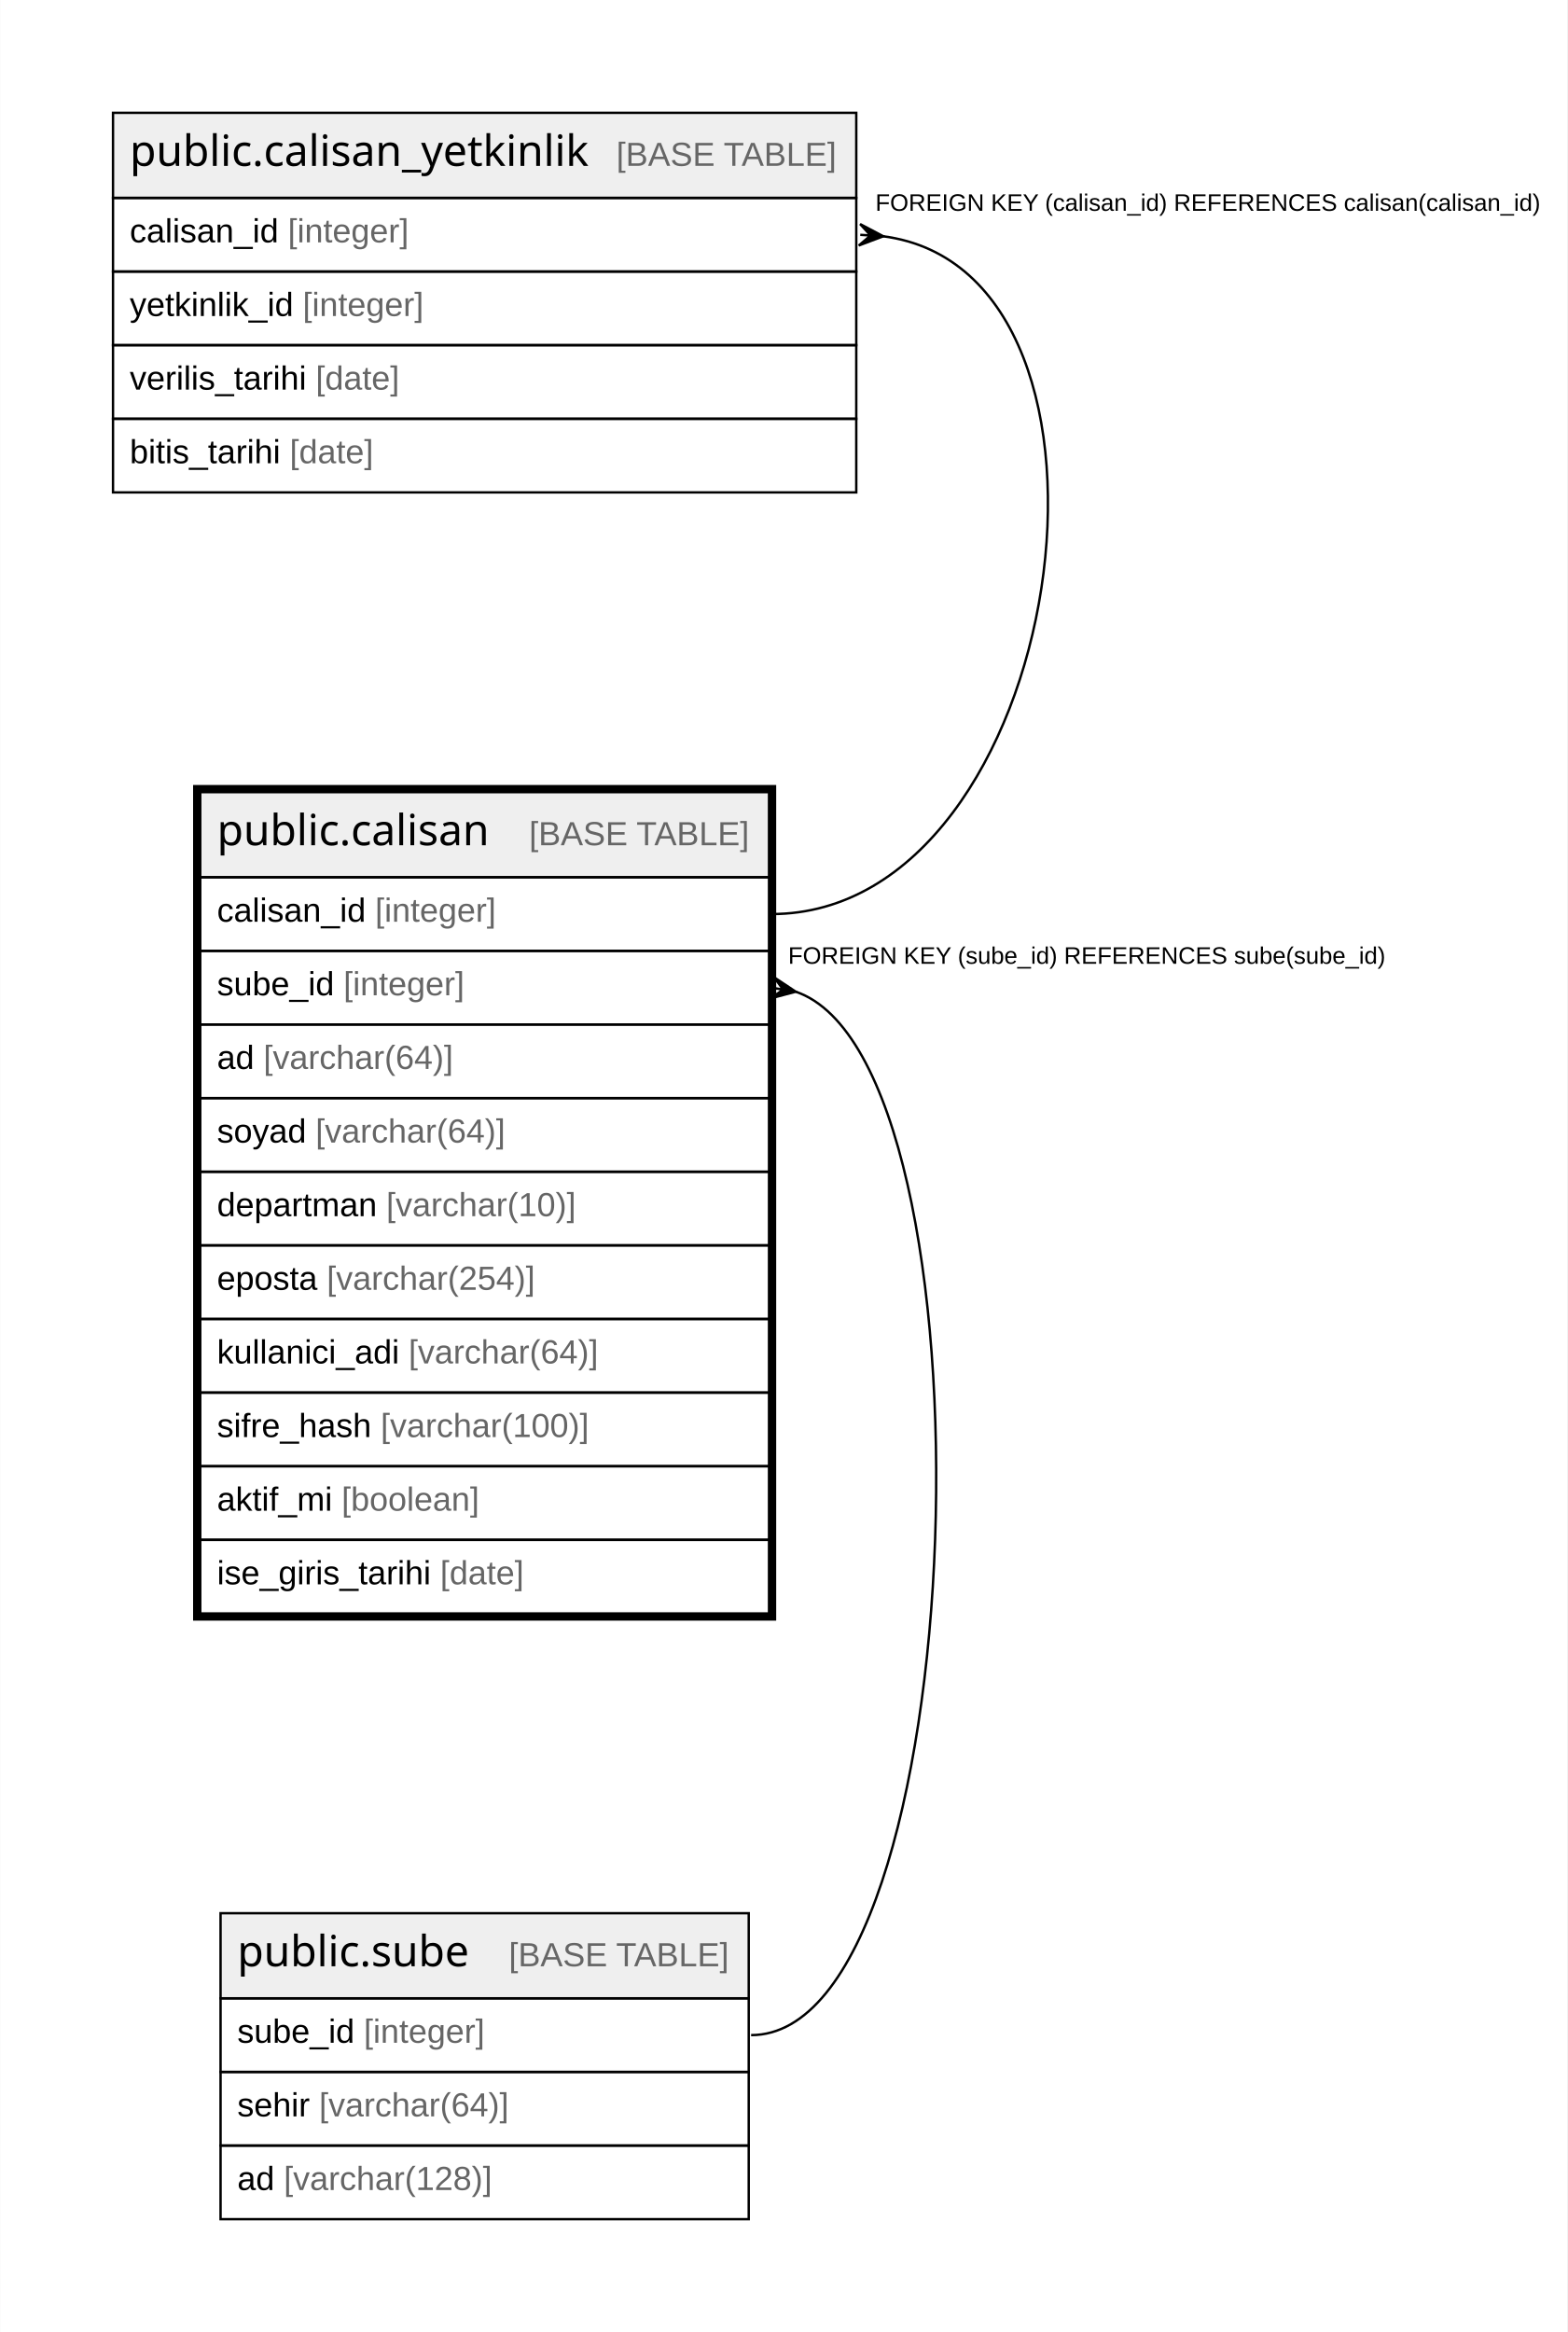
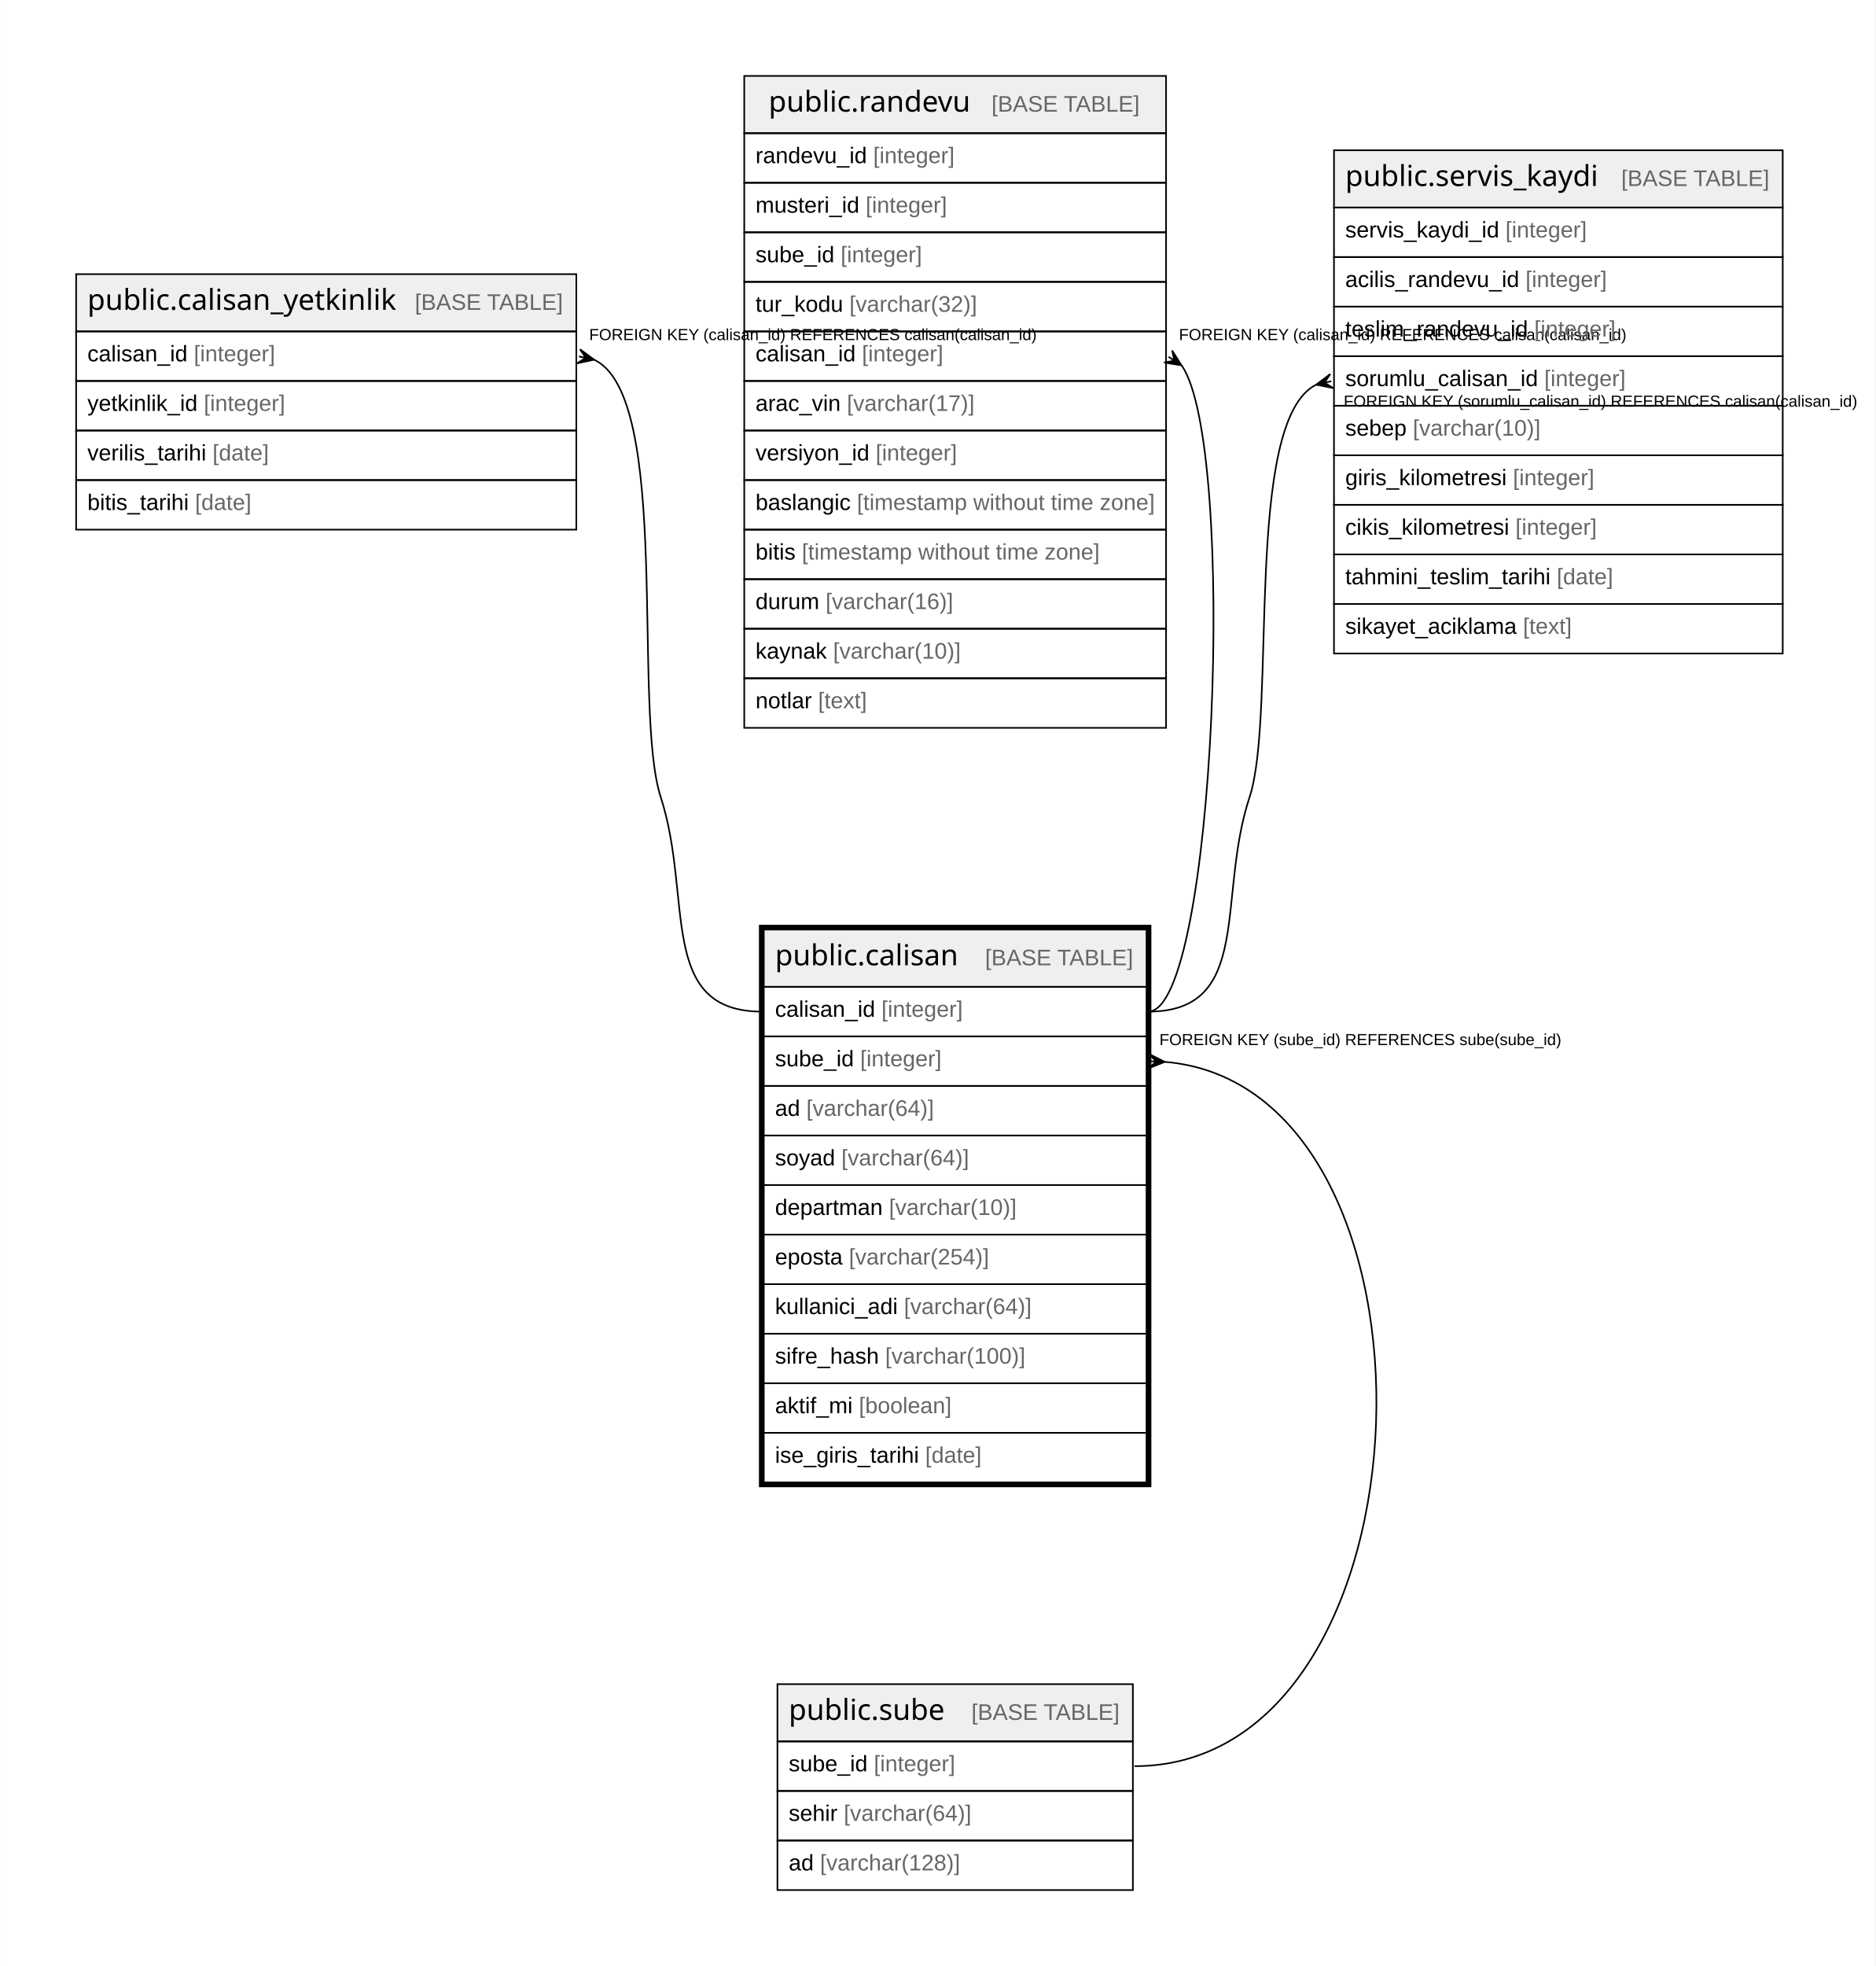
- <svg xmlns="http://www.w3.org/2000/svg" width="656pt" height="976pt" viewBox="0.00 0.00 655.57 975.60">
-   <g id="graph0" class="graph" transform="scale(1 1) rotate(0) translate(4 971.6)">
-     <polygon fill="white" stroke="none" points="-4,4 -4,-971.6 651.57,-971.6 651.57,4 -4,4" />
+ <svg xmlns="http://www.w3.org/2000/svg" width="1166pt" height="1222pt" viewBox="0.00 0.00 1165.74 1222.00">
+   <g id="graph0" class="graph" transform="scale(1 1) rotate(0) translate(4 1218)">
+     <polygon fill="white" stroke="none" points="-4,4 -4,-1218 1161.74,-1218 1161.74,4 -4,4" />
    <g id="node1" class="node">
-       <polygon fill="#efefef" stroke="none" points="79.7,-604.6 79.7,-640.2 317.65,-640.2 317.65,-604.6 79.7,-604.6" />
-       <polygon fill="none" stroke="black" points="79.7,-604.6 79.7,-640.2 317.65,-640.2 317.65,-604.6 79.7,-604.6" />
-       <text text-anchor="start" x="86.7" y="-618" font-family="Arial Bold" font-size="18.00">public.calisan</text>
-       <text text-anchor="start" x="186.16" y="-618" font-family="Arial" font-size="14.00">    </text>
-       <text text-anchor="start" x="217.28" y="-618" font-family="Arial" font-size="14.00" fill="#666666">[BASE TABLE]</text>
-       <polygon fill="none" stroke="black" points="79.7,-573.8 79.7,-604.6 317.65,-604.6 317.65,-573.8 79.7,-573.8" />
-       <text text-anchor="start" x="86.7" y="-586" font-family="Arial" font-size="14.00">calisan_id </text>
-       <text text-anchor="start" x="152.85" y="-586" font-family="Arial" font-size="14.00" fill="#666666">[integer]</text>
-       <polygon fill="none" stroke="black" points="79.7,-543 79.7,-573.8 317.65,-573.8 317.65,-543 79.7,-543" />
-       <text text-anchor="start" x="86.7" y="-555.2" font-family="Arial" font-size="14.00">sube_id </text>
-       <text text-anchor="start" x="139.63" y="-555.2" font-family="Arial" font-size="14.00" fill="#666666">[integer]</text>
-       <polygon fill="none" stroke="black" points="79.7,-512.2 79.7,-543 317.65,-543 317.65,-512.2 79.7,-512.2" />
-       <text text-anchor="start" x="86.7" y="-524.4" font-family="Arial" font-size="14.00">ad </text>
-       <text text-anchor="start" x="106.16" y="-524.4" font-family="Arial" font-size="14.00" fill="#666666">[varchar(64)]</text>
-       <polygon fill="none" stroke="black" points="79.7,-481.4 79.7,-512.2 317.65,-512.2 317.65,-481.4 79.7,-481.4" />
-       <text text-anchor="start" x="86.7" y="-493.6" font-family="Arial" font-size="14.00">soyad </text>
-       <text text-anchor="start" x="127.94" y="-493.6" font-family="Arial" font-size="14.00" fill="#666666">[varchar(64)]</text>
-       <polygon fill="none" stroke="black" points="79.7,-450.6 79.7,-481.4 317.65,-481.4 317.65,-450.6 79.7,-450.6" />
-       <text text-anchor="start" x="86.7" y="-462.8" font-family="Arial" font-size="14.00">departman </text>
-       <text text-anchor="start" x="157.52" y="-462.8" font-family="Arial" font-size="14.00" fill="#666666">[varchar(10)]</text>
-       <polygon fill="none" stroke="black" points="79.7,-419.8 79.7,-450.6 317.65,-450.6 317.65,-419.8 79.7,-419.8" />
-       <text text-anchor="start" x="86.7" y="-432" font-family="Arial" font-size="14.00">eposta </text>
-       <text text-anchor="start" x="132.62" y="-432" font-family="Arial" font-size="14.00" fill="#666666">[varchar(254)]</text>
-       <polygon fill="none" stroke="black" points="79.7,-389 79.7,-419.8 317.65,-419.8 317.65,-389 79.7,-389" />
-       <text text-anchor="start" x="86.7" y="-401.2" font-family="Arial" font-size="14.00">kullanici_adi </text>
-       <text text-anchor="start" x="166.85" y="-401.2" font-family="Arial" font-size="14.00" fill="#666666">[varchar(64)]</text>
-       <polygon fill="none" stroke="black" points="79.7,-358.2 79.7,-389 317.65,-389 317.65,-358.2 79.7,-358.2" />
-       <text text-anchor="start" x="86.7" y="-370.4" font-family="Arial" font-size="14.00">sifre_hash </text>
-       <text text-anchor="start" x="155.18" y="-370.4" font-family="Arial" font-size="14.00" fill="#666666">[varchar(100)]</text>
-       <polygon fill="none" stroke="black" points="79.7,-327.4 79.7,-358.2 317.65,-358.2 317.65,-327.4 79.7,-327.4" />
-       <text text-anchor="start" x="86.7" y="-339.6" font-family="Arial" font-size="14.00">aktif_mi </text>
-       <text text-anchor="start" x="138.82" y="-339.6" font-family="Arial" font-size="14.00" fill="#666666">[boolean]</text>
-       <polygon fill="none" stroke="black" points="79.7,-296.6 79.7,-327.4 317.65,-327.4 317.65,-296.6 79.7,-296.6" />
-       <text text-anchor="start" x="86.7" y="-308.8" font-family="Arial" font-size="14.00">ise_giris_tarihi </text>
-       <text text-anchor="start" x="180.07" y="-308.8" font-family="Arial" font-size="14.00" fill="#666666">[date]</text>
-       <polygon fill="none" stroke="black" stroke-width="3" points="78.2,-295.1 78.2,-641.7 319.15,-641.7 319.15,-295.1 78.2,-295.1" />
+       <polygon fill="#efefef" stroke="none" points="470.7,-604.6 470.7,-640.2 708.65,-640.2 708.65,-604.6 470.7,-604.6" />
+       <polygon fill="none" stroke="black" points="470.7,-604.6 470.7,-640.2 708.65,-640.2 708.65,-604.6 470.7,-604.6" />
+       <text text-anchor="start" x="477.7" y="-618" font-family="Arial Bold" font-size="18.00">public.calisan</text>
+       <text text-anchor="start" x="577.16" y="-618" font-family="Arial" font-size="14.00">    </text>
+       <text text-anchor="start" x="608.28" y="-618" font-family="Arial" font-size="14.00" fill="#666666">[BASE TABLE]</text>
+       <polygon fill="none" stroke="black" points="470.7,-573.8 470.7,-604.6 708.65,-604.6 708.65,-573.8 470.7,-573.8" />
+       <text text-anchor="start" x="477.7" y="-586" font-family="Arial" font-size="14.00">calisan_id </text>
+       <text text-anchor="start" x="543.85" y="-586" font-family="Arial" font-size="14.00" fill="#666666">[integer]</text>
+       <polygon fill="none" stroke="black" points="470.7,-543 470.7,-573.8 708.65,-573.8 708.65,-543 470.7,-543" />
+       <text text-anchor="start" x="477.7" y="-555.2" font-family="Arial" font-size="14.00">sube_id </text>
+       <text text-anchor="start" x="530.63" y="-555.2" font-family="Arial" font-size="14.00" fill="#666666">[integer]</text>
+       <polygon fill="none" stroke="black" points="470.7,-512.2 470.7,-543 708.65,-543 708.65,-512.2 470.7,-512.2" />
+       <text text-anchor="start" x="477.7" y="-524.4" font-family="Arial" font-size="14.00">ad </text>
+       <text text-anchor="start" x="497.16" y="-524.4" font-family="Arial" font-size="14.00" fill="#666666">[varchar(64)]</text>
+       <polygon fill="none" stroke="black" points="470.7,-481.4 470.7,-512.2 708.65,-512.2 708.65,-481.4 470.7,-481.4" />
+       <text text-anchor="start" x="477.7" y="-493.6" font-family="Arial" font-size="14.00">soyad </text>
+       <text text-anchor="start" x="518.94" y="-493.6" font-family="Arial" font-size="14.00" fill="#666666">[varchar(64)]</text>
+       <polygon fill="none" stroke="black" points="470.7,-450.6 470.7,-481.4 708.65,-481.4 708.65,-450.6 470.7,-450.6" />
+       <text text-anchor="start" x="477.7" y="-462.8" font-family="Arial" font-size="14.00">departman </text>
+       <text text-anchor="start" x="548.52" y="-462.8" font-family="Arial" font-size="14.00" fill="#666666">[varchar(10)]</text>
+       <polygon fill="none" stroke="black" points="470.7,-419.8 470.7,-450.6 708.65,-450.6 708.65,-419.8 470.7,-419.8" />
+       <text text-anchor="start" x="477.7" y="-432" font-family="Arial" font-size="14.00">eposta </text>
+       <text text-anchor="start" x="523.62" y="-432" font-family="Arial" font-size="14.00" fill="#666666">[varchar(254)]</text>
+       <polygon fill="none" stroke="black" points="470.7,-389 470.7,-419.8 708.65,-419.8 708.65,-389 470.7,-389" />
+       <text text-anchor="start" x="477.7" y="-401.2" font-family="Arial" font-size="14.00">kullanici_adi </text>
+       <text text-anchor="start" x="557.85" y="-401.2" font-family="Arial" font-size="14.00" fill="#666666">[varchar(64)]</text>
+       <polygon fill="none" stroke="black" points="470.7,-358.2 470.7,-389 708.65,-389 708.65,-358.2 470.7,-358.2" />
+       <text text-anchor="start" x="477.7" y="-370.4" font-family="Arial" font-size="14.00">sifre_hash </text>
+       <text text-anchor="start" x="546.18" y="-370.4" font-family="Arial" font-size="14.00" fill="#666666">[varchar(100)]</text>
+       <polygon fill="none" stroke="black" points="470.7,-327.4 470.7,-358.2 708.65,-358.2 708.65,-327.4 470.7,-327.4" />
+       <text text-anchor="start" x="477.7" y="-339.6" font-family="Arial" font-size="14.00">aktif_mi </text>
+       <text text-anchor="start" x="529.82" y="-339.6" font-family="Arial" font-size="14.00" fill="#666666">[boolean]</text>
+       <polygon fill="none" stroke="black" points="470.7,-296.6 470.7,-327.4 708.65,-327.4 708.65,-296.6 470.7,-296.6" />
+       <text text-anchor="start" x="477.7" y="-308.8" font-family="Arial" font-size="14.00">ise_giris_tarihi </text>
+       <text text-anchor="start" x="571.07" y="-308.8" font-family="Arial" font-size="14.00" fill="#666666">[date]</text>
+       <polygon fill="none" stroke="black" stroke-width="3" points="469.2,-295.1 469.2,-641.7 710.15,-641.7 710.15,-295.1 469.2,-295.1" />
+     </g>
+     <g id="node5" class="node">
+       <polygon fill="#efefef" stroke="none" points="479.19,-135.6 479.19,-171.2 700.16,-171.2 700.16,-135.6 479.19,-135.6" />
+       <polygon fill="none" stroke="black" points="479.19,-135.6 479.19,-171.2 700.16,-171.2 700.16,-135.6 479.19,-135.6" />
+       <text text-anchor="start" x="486.19" y="-149" font-family="Arial Bold" font-size="18.00">public.sube</text>
+       <text text-anchor="start" x="568.67" y="-149" font-family="Arial" font-size="14.00">    </text>
+       <text text-anchor="start" x="599.79" y="-149" font-family="Arial" font-size="14.00" fill="#666666">[BASE TABLE]</text>
+       <polygon fill="none" stroke="black" points="479.19,-104.8 479.19,-135.6 700.16,-135.6 700.16,-104.8 479.19,-104.8" />
+       <text text-anchor="start" x="486.19" y="-117" font-family="Arial" font-size="14.00">sube_id </text>
+       <text text-anchor="start" x="539.12" y="-117" font-family="Arial" font-size="14.00" fill="#666666">[integer]</text>
+       <polygon fill="none" stroke="black" points="479.19,-74 479.19,-104.8 700.16,-104.8 700.16,-74 479.19,-74" />
+       <text text-anchor="start" x="486.19" y="-86.2" font-family="Arial" font-size="14.00">sehir </text>
+       <text text-anchor="start" x="520.42" y="-86.2" font-family="Arial" font-size="14.00" fill="#666666">[varchar(64)]</text>
+       <polygon fill="none" stroke="black" points="479.19,-43.2 479.19,-74 700.16,-74 700.16,-43.2 479.19,-43.2" />
+       <text text-anchor="start" x="486.19" y="-55.4" font-family="Arial" font-size="14.00">ad </text>
+       <text text-anchor="start" x="505.65" y="-55.4" font-family="Arial" font-size="14.00" fill="#666666">[varchar(128)]</text>
+     </g>
+     <g id="edge4" class="edge">
+       <path fill="none" stroke="black" d="M720.01,-557.98C904.08,-542.71 892.43,-120.2 701.16,-120.2" />
+       <polygon fill="black" stroke="black" points="719.98,-557.98 709.8,-553.89 714.65,-558.2 710.32,-558.37 710.32,-558.37 710.32,-558.37 714.65,-558.2 710.17,-562.88 719.98,-557.98" />
+       <text text-anchor="start" x="716.65" y="-568.4" font-family="Arial" font-size="10.00">FOREIGN KEY (sube_id) REFERENCES sube(sube_id)</text>
+     </g>
+     <g id="node2" class="node">
+       <polygon fill="#efefef" stroke="none" points="43.2,-1012 43.2,-1047.6 354.15,-1047.6 354.15,-1012 43.2,-1012" />
+       <polygon fill="none" stroke="black" points="43.2,-1012 43.2,-1047.6 354.15,-1047.6 354.15,-1012 43.2,-1012" />
+       <text text-anchor="start" x="50.2" y="-1025.4" font-family="Arial Bold" font-size="18.00">public.calisan_yetkinlik</text>
+       <text text-anchor="start" x="222.66" y="-1025.4" font-family="Arial" font-size="14.00">    </text>
+       <text text-anchor="start" x="253.78" y="-1025.4" font-family="Arial" font-size="14.00" fill="#666666">[BASE TABLE]</text>
+       <polygon fill="none" stroke="black" points="43.2,-981.2 43.2,-1012 354.15,-1012 354.15,-981.2 43.2,-981.2" />
+       <text text-anchor="start" x="50.2" y="-993.4" font-family="Arial" font-size="14.00">calisan_id </text>
+       <text text-anchor="start" x="116.35" y="-993.4" font-family="Arial" font-size="14.00" fill="#666666">[integer]</text>
+       <polygon fill="none" stroke="black" points="43.2,-950.4 43.2,-981.2 354.15,-981.2 354.15,-950.4 43.2,-950.4" />
+       <text text-anchor="start" x="50.2" y="-962.6" font-family="Arial" font-size="14.00">yetkinlik_id </text>
+       <text text-anchor="start" x="122.57" y="-962.6" font-family="Arial" font-size="14.00" fill="#666666">[integer]</text>
+       <polygon fill="none" stroke="black" points="43.2,-919.6 43.2,-950.4 354.15,-950.4 354.15,-919.6 43.2,-919.6" />
+       <text text-anchor="start" x="50.2" y="-931.8" font-family="Arial" font-size="14.00">verilis_tarihi </text>
+       <text text-anchor="start" x="128" y="-931.8" font-family="Arial" font-size="14.00" fill="#666666">[date]</text>
+       <polygon fill="none" stroke="black" points="43.2,-888.8 43.2,-919.6 354.15,-919.6 354.15,-888.8 43.2,-888.8" />
+       <text text-anchor="start" x="50.2" y="-901" font-family="Arial" font-size="14.00">bitis_tarihi </text>
+       <text text-anchor="start" x="117.12" y="-901" font-family="Arial" font-size="14.00" fill="#666666">[date]</text>
+     </g>
+     <g id="edge1" class="edge">
+       <path fill="none" stroke="black" d="M365.13,-994.46C413.85,-971.91 388.66,-777.92 406.67,-722.4 426.89,-660.11 404.2,-589.2 469.7,-589.2" />
+       <polygon fill="black" stroke="black" points="365.25,-994.43 354.53,-992.13 360.04,-995.55 355.8,-996.46 355.8,-996.46 355.8,-996.46 360.04,-995.55 356.42,-1000.93 365.25,-994.43" />
+       <text text-anchor="start" x="362.15" y="-1006.6" font-family="Arial" font-size="10.00">FOREIGN KEY (calisan_id) REFERENCES calisan(calisan_id)</text>
    </g>
    <g id="node3" class="node">
-       <polygon fill="#efefef" stroke="none" points="88.19,-135.6 88.19,-171.2 309.16,-171.2 309.16,-135.6 88.19,-135.6" />
-       <polygon fill="none" stroke="black" points="88.19,-135.6 88.19,-171.2 309.16,-171.2 309.16,-135.6 88.19,-135.6" />
-       <text text-anchor="start" x="95.19" y="-149" font-family="Arial Bold" font-size="18.00">public.sube</text>
-       <text text-anchor="start" x="177.67" y="-149" font-family="Arial" font-size="14.00">    </text>
-       <text text-anchor="start" x="208.79" y="-149" font-family="Arial" font-size="14.00" fill="#666666">[BASE TABLE]</text>
-       <polygon fill="none" stroke="black" points="88.19,-104.8 88.19,-135.6 309.16,-135.6 309.16,-104.8 88.19,-104.8" />
-       <text text-anchor="start" x="95.19" y="-117" font-family="Arial" font-size="14.00">sube_id </text>
-       <text text-anchor="start" x="148.12" y="-117" font-family="Arial" font-size="14.00" fill="#666666">[integer]</text>
-       <polygon fill="none" stroke="black" points="88.19,-74 88.19,-104.8 309.16,-104.8 309.16,-74 88.19,-74" />
-       <text text-anchor="start" x="95.19" y="-86.2" font-family="Arial" font-size="14.00">sehir </text>
-       <text text-anchor="start" x="129.42" y="-86.2" font-family="Arial" font-size="14.00" fill="#666666">[varchar(64)]</text>
-       <polygon fill="none" stroke="black" points="88.19,-43.2 88.19,-74 309.16,-74 309.16,-43.2 88.19,-43.2" />
-       <text text-anchor="start" x="95.19" y="-55.4" font-family="Arial" font-size="14.00">ad </text>
-       <text text-anchor="start" x="114.65" y="-55.4" font-family="Arial" font-size="14.00" fill="#666666">[varchar(128)]</text>
+       <polygon fill="#efefef" stroke="none" points="458.56,-1135.2 458.56,-1170.8 720.79,-1170.8 720.79,-1135.2 458.56,-1135.2" />
+       <polygon fill="none" stroke="black" points="458.56,-1135.2 458.56,-1170.8 720.79,-1170.8 720.79,-1135.2 458.56,-1135.2" />
+       <text text-anchor="start" x="473.7" y="-1148.6" font-family="Arial Bold" font-size="18.00">public.randevu</text>
+       <text text-anchor="start" x="581.16" y="-1148.6" font-family="Arial" font-size="14.00">    </text>
+       <text text-anchor="start" x="612.28" y="-1148.6" font-family="Arial" font-size="14.00" fill="#666666">[BASE TABLE]</text>
+       <polygon fill="none" stroke="black" points="458.56,-1104.4 458.56,-1135.2 720.79,-1135.2 720.79,-1104.4 458.56,-1104.4" />
+       <text text-anchor="start" x="465.56" y="-1116.6" font-family="Arial" font-size="14.00">randevu_id </text>
+       <text text-anchor="start" x="538.73" y="-1116.6" font-family="Arial" font-size="14.00" fill="#666666">[integer]</text>
+       <polygon fill="none" stroke="black" points="458.56,-1073.6 458.56,-1104.4 720.79,-1104.4 720.79,-1073.6 458.56,-1073.6" />
+       <text text-anchor="start" x="465.56" y="-1085.8" font-family="Arial" font-size="14.00">musteri_id </text>
+       <text text-anchor="start" x="534.03" y="-1085.8" font-family="Arial" font-size="14.00" fill="#666666">[integer]</text>
+       <polygon fill="none" stroke="black" points="458.56,-1042.8 458.56,-1073.6 720.79,-1073.6 720.79,-1042.8 458.56,-1042.8" />
+       <text text-anchor="start" x="465.56" y="-1055" font-family="Arial" font-size="14.00">sube_id </text>
+       <text text-anchor="start" x="518.49" y="-1055" font-family="Arial" font-size="14.00" fill="#666666">[integer]</text>
+       <polygon fill="none" stroke="black" points="458.56,-1012 458.56,-1042.8 720.79,-1042.8 720.79,-1012 458.56,-1012" />
+       <text text-anchor="start" x="465.56" y="-1024.2" font-family="Arial" font-size="14.00">tur_kodu </text>
+       <text text-anchor="start" x="523.93" y="-1024.2" font-family="Arial" font-size="14.00" fill="#666666">[varchar(32)]</text>
+       <polygon fill="none" stroke="black" points="458.56,-981.2 458.56,-1012 720.79,-1012 720.79,-981.2 458.56,-981.2" />
+       <text text-anchor="start" x="465.56" y="-993.4" font-family="Arial" font-size="14.00">calisan_id </text>
+       <text text-anchor="start" x="531.71" y="-993.4" font-family="Arial" font-size="14.00" fill="#666666">[integer]</text>
+       <polygon fill="none" stroke="black" points="458.56,-950.4 458.56,-981.2 720.79,-981.2 720.79,-950.4 458.56,-950.4" />
+       <text text-anchor="start" x="465.56" y="-962.6" font-family="Arial" font-size="14.00">arac_vin </text>
+       <text text-anchor="start" x="522.37" y="-962.6" font-family="Arial" font-size="14.00" fill="#666666">[varchar(17)]</text>
+       <polygon fill="none" stroke="black" points="458.56,-919.6 458.56,-950.4 720.79,-950.4 720.79,-919.6 458.56,-919.6" />
+       <text text-anchor="start" x="465.56" y="-931.8" font-family="Arial" font-size="14.00">versiyon_id </text>
+       <text text-anchor="start" x="540.26" y="-931.8" font-family="Arial" font-size="14.00" fill="#666666">[integer]</text>
+       <polygon fill="none" stroke="black" points="458.56,-888.8 458.56,-919.6 720.79,-919.6 720.79,-888.8 458.56,-888.8" />
+       <text text-anchor="start" x="465.56" y="-901" font-family="Arial" font-size="14.00">baslangic </text>
+       <text text-anchor="start" x="528.6" y="-901" font-family="Arial" font-size="14.00" fill="#666666">[timestamp without time zone]</text>
+       <polygon fill="none" stroke="black" points="458.56,-858 458.56,-888.8 720.79,-888.8 720.79,-858 458.56,-858" />
+       <text text-anchor="start" x="465.56" y="-870.2" font-family="Arial" font-size="14.00">bitis </text>
+       <text text-anchor="start" x="494.35" y="-870.2" font-family="Arial" font-size="14.00" fill="#666666">[timestamp without time zone]</text>
+       <polygon fill="none" stroke="black" points="458.56,-827.2 458.56,-858 720.79,-858 720.79,-827.2 458.56,-827.2" />
+       <text text-anchor="start" x="465.56" y="-839.4" font-family="Arial" font-size="14.00">durum </text>
+       <text text-anchor="start" x="509.13" y="-839.4" font-family="Arial" font-size="14.00" fill="#666666">[varchar(16)]</text>
+       <polygon fill="none" stroke="black" points="458.56,-796.4 458.56,-827.2 720.79,-827.2 720.79,-796.4 458.56,-796.4" />
+       <text text-anchor="start" x="465.56" y="-808.6" font-family="Arial" font-size="14.00">kaynak </text>
+       <text text-anchor="start" x="513.81" y="-808.6" font-family="Arial" font-size="14.00" fill="#666666">[varchar(10)]</text>
+       <polygon fill="none" stroke="black" points="458.56,-765.6 458.56,-796.4 720.79,-796.4 720.79,-765.6 458.56,-765.6" />
+       <text text-anchor="start" x="465.56" y="-777.8" font-family="Arial" font-size="14.00">notlar </text>
+       <text text-anchor="start" x="504.47" y="-777.8" font-family="Arial" font-size="14.00" fill="#666666">[text]</text>
    </g>
    <g id="edge2" class="edge">
-       <path fill="none" stroke="black" d="M328.8,-556.73C415.32,-527.31 404.04,-120.2 310.16,-120.2" />
-       <polygon fill="black" stroke="black" points="328.85,-556.72 318.25,-553.91 323.58,-557.59 319.31,-558.29 319.31,-558.29 319.31,-558.29 323.58,-557.59 319.71,-562.79 328.85,-556.72" />
-       <text text-anchor="start" x="325.65" y="-568.4" font-family="Arial" font-size="10.00">FOREIGN KEY (sube_id) REFERENCES sube(sube_id)</text>
+       <path fill="none" stroke="black" d="M730.5,-990.84C765.2,-941.32 751.75,-589.2 709.65,-589.2" />
+       <polygon fill="black" stroke="black" points="730.41,-990.9 719.58,-992.66 725.96,-993.84 722.35,-996.23 722.35,-996.23 722.35,-996.23 725.96,-993.84 724.55,-1000.17 730.41,-990.9" />
+       <text text-anchor="start" x="728.79" y="-1006.6" font-family="Arial" font-size="10.00">FOREIGN KEY (calisan_id) REFERENCES calisan(calisan_id)</text>
    </g>
-     <g id="node2" class="node">
-       <polygon fill="#efefef" stroke="none" points="43.2,-888.8 43.2,-924.4 354.15,-924.4 354.15,-888.8 43.2,-888.8" />
-       <polygon fill="none" stroke="black" points="43.2,-888.8 43.2,-924.4 354.15,-924.4 354.15,-888.8 43.2,-888.8" />
-       <text text-anchor="start" x="50.2" y="-902.2" font-family="Arial Bold" font-size="18.00">public.calisan_yetkinlik</text>
-       <text text-anchor="start" x="222.66" y="-902.2" font-family="Arial" font-size="14.00">    </text>
-       <text text-anchor="start" x="253.78" y="-902.2" font-family="Arial" font-size="14.00" fill="#666666">[BASE TABLE]</text>
-       <polygon fill="none" stroke="black" points="43.2,-858 43.2,-888.8 354.15,-888.8 354.15,-858 43.2,-858" />
-       <text text-anchor="start" x="50.2" y="-870.2" font-family="Arial" font-size="14.00">calisan_id </text>
-       <text text-anchor="start" x="116.35" y="-870.2" font-family="Arial" font-size="14.00" fill="#666666">[integer]</text>
-       <polygon fill="none" stroke="black" points="43.2,-827.2 43.2,-858 354.15,-858 354.15,-827.2 43.2,-827.2" />
-       <text text-anchor="start" x="50.2" y="-839.4" font-family="Arial" font-size="14.00">yetkinlik_id </text>
-       <text text-anchor="start" x="122.57" y="-839.4" font-family="Arial" font-size="14.00" fill="#666666">[integer]</text>
-       <polygon fill="none" stroke="black" points="43.2,-796.4 43.2,-827.2 354.15,-827.2 354.15,-796.4 43.2,-796.4" />
-       <text text-anchor="start" x="50.2" y="-808.6" font-family="Arial" font-size="14.00">verilis_tarihi </text>
-       <text text-anchor="start" x="128" y="-808.6" font-family="Arial" font-size="14.00" fill="#666666">[date]</text>
-       <polygon fill="none" stroke="black" points="43.2,-765.6 43.2,-796.4 354.15,-796.4 354.15,-765.6 43.2,-765.6" />
-       <text text-anchor="start" x="50.2" y="-777.8" font-family="Arial" font-size="14.00">bitis_tarihi </text>
-       <text text-anchor="start" x="117.12" y="-777.8" font-family="Arial" font-size="14.00" fill="#666666">[date]</text>
+     <g id="node4" class="node">
+       <polygon fill="#efefef" stroke="none" points="825.19,-1089 825.19,-1124.6 1104.16,-1124.6 1104.16,-1089 825.19,-1089" />
+       <polygon fill="none" stroke="black" points="825.19,-1089 825.19,-1124.6 1104.16,-1124.6 1104.16,-1089 825.19,-1089" />
+       <text text-anchor="start" x="832.19" y="-1102.4" font-family="Arial Bold" font-size="18.00">public.servis_kaydi</text>
+       <text text-anchor="start" x="972.67" y="-1102.4" font-family="Arial" font-size="14.00">    </text>
+       <text text-anchor="start" x="1003.78" y="-1102.4" font-family="Arial" font-size="14.00" fill="#666666">[BASE TABLE]</text>
+       <polygon fill="none" stroke="black" points="825.19,-1058.2 825.19,-1089 1104.16,-1089 1104.16,-1058.2 825.19,-1058.2" />
+       <text text-anchor="start" x="832.19" y="-1070.4" font-family="Arial" font-size="14.00">servis_kaydi_id </text>
+       <text text-anchor="start" x="931.79" y="-1070.4" font-family="Arial" font-size="14.00" fill="#666666">[integer]</text>
+       <polygon fill="none" stroke="black" points="825.19,-1027.4 825.19,-1058.2 1104.16,-1058.2 1104.16,-1027.4 825.19,-1027.4" />
+       <text text-anchor="start" x="832.19" y="-1039.6" font-family="Arial" font-size="14.00">acilis_randevu_id </text>
+       <text text-anchor="start" x="944.26" y="-1039.6" font-family="Arial" font-size="14.00" fill="#666666">[integer]</text>
+       <polygon fill="none" stroke="black" points="825.19,-996.6 825.19,-1027.4 1104.16,-1027.4 1104.16,-996.6 825.19,-996.6" />
+       <text text-anchor="start" x="832.19" y="-1008.8" font-family="Arial" font-size="14.00">teslim_randevu_id </text>
+       <text text-anchor="start" x="949.7" y="-1008.8" font-family="Arial" font-size="14.00" fill="#666666">[integer]</text>
+       <polygon fill="none" stroke="black" points="825.19,-965.8 825.19,-996.6 1104.16,-996.6 1104.16,-965.8 825.19,-965.8" />
+       <text text-anchor="start" x="832.19" y="-978" font-family="Arial" font-size="14.00">sorumlu_calisan_id </text>
+       <text text-anchor="start" x="955.92" y="-978" font-family="Arial" font-size="14.00" fill="#666666">[integer]</text>
+       <polygon fill="none" stroke="black" points="825.19,-935 825.19,-965.8 1104.16,-965.8 1104.16,-935 825.19,-935" />
+       <text text-anchor="start" x="832.19" y="-947.2" font-family="Arial" font-size="14.00">sebep </text>
+       <text text-anchor="start" x="874.23" y="-947.2" font-family="Arial" font-size="14.00" fill="#666666">[varchar(10)]</text>
+       <polygon fill="none" stroke="black" points="825.19,-904.2 825.19,-935 1104.16,-935 1104.16,-904.2 825.19,-904.2" />
+       <text text-anchor="start" x="832.19" y="-916.4" font-family="Arial" font-size="14.00">giris_kilometresi </text>
+       <text text-anchor="start" x="936.44" y="-916.4" font-family="Arial" font-size="14.00" fill="#666666">[integer]</text>
+       <polygon fill="none" stroke="black" points="825.19,-873.4 825.19,-904.2 1104.16,-904.2 1104.16,-873.4 825.19,-873.4" />
+       <text text-anchor="start" x="832.19" y="-885.6" font-family="Arial" font-size="14.00">cikis_kilometresi </text>
+       <text text-anchor="start" x="937.99" y="-885.6" font-family="Arial" font-size="14.00" fill="#666666">[integer]</text>
+       <polygon fill="none" stroke="black" points="825.19,-842.6 825.19,-873.4 1104.16,-873.4 1104.16,-842.6 825.19,-842.6" />
+       <text text-anchor="start" x="832.19" y="-854.8" font-family="Arial" font-size="14.00">tahmini_teslim_tarihi </text>
+       <text text-anchor="start" x="963.69" y="-854.8" font-family="Arial" font-size="14.00" fill="#666666">[date]</text>
+       <polygon fill="none" stroke="black" points="825.19,-811.8 825.19,-842.6 1104.16,-842.6 1104.16,-811.8 825.19,-811.8" />
+       <text text-anchor="start" x="832.19" y="-824" font-family="Arial" font-size="14.00">sikayet_aciklama </text>
+       <text text-anchor="start" x="942.68" y="-824" font-family="Arial" font-size="14.00" fill="#666666">[text]</text>
    </g>
-     <g id="edge1" class="edge">
-       <path fill="none" stroke="black" d="M365.23,-872.77C480.43,-858.07 442.52,-589.2 318.65,-589.2" />
-       <polygon fill="black" stroke="black" points="365.46,-872.76 355.2,-868.89 360.14,-873.09 355.82,-873.36 355.82,-873.36 355.82,-873.36 360.14,-873.09 355.76,-877.87 365.46,-872.76" />
-       <text text-anchor="start" x="362.15" y="-883.4" font-family="Arial" font-size="10.00">FOREIGN KEY (calisan_id) REFERENCES calisan(calisan_id)</text>
+     <g id="edge3" class="edge">
+       <path fill="none" stroke="black" d="M814.15,-978.91C768.57,-956.39 789.93,-774.6 772.67,-722.4 752.12,-660.22 775.14,-589.2 709.65,-589.2" />
+       <polygon fill="black" stroke="black" points="814.12,-978.9 822.86,-985.51 819.32,-980.09 823.54,-981.05 823.54,-981.05 823.54,-981.05 819.32,-980.09 824.87,-976.74 814.12,-978.9" />
+       <text text-anchor="start" x="831.19" y="-965.2" font-family="Arial" font-size="10.00">FOREIGN KEY (sorumlu_calisan_id) REFERENCES calisan(calisan_id)</text>
    </g>
  </g>
</svg>
